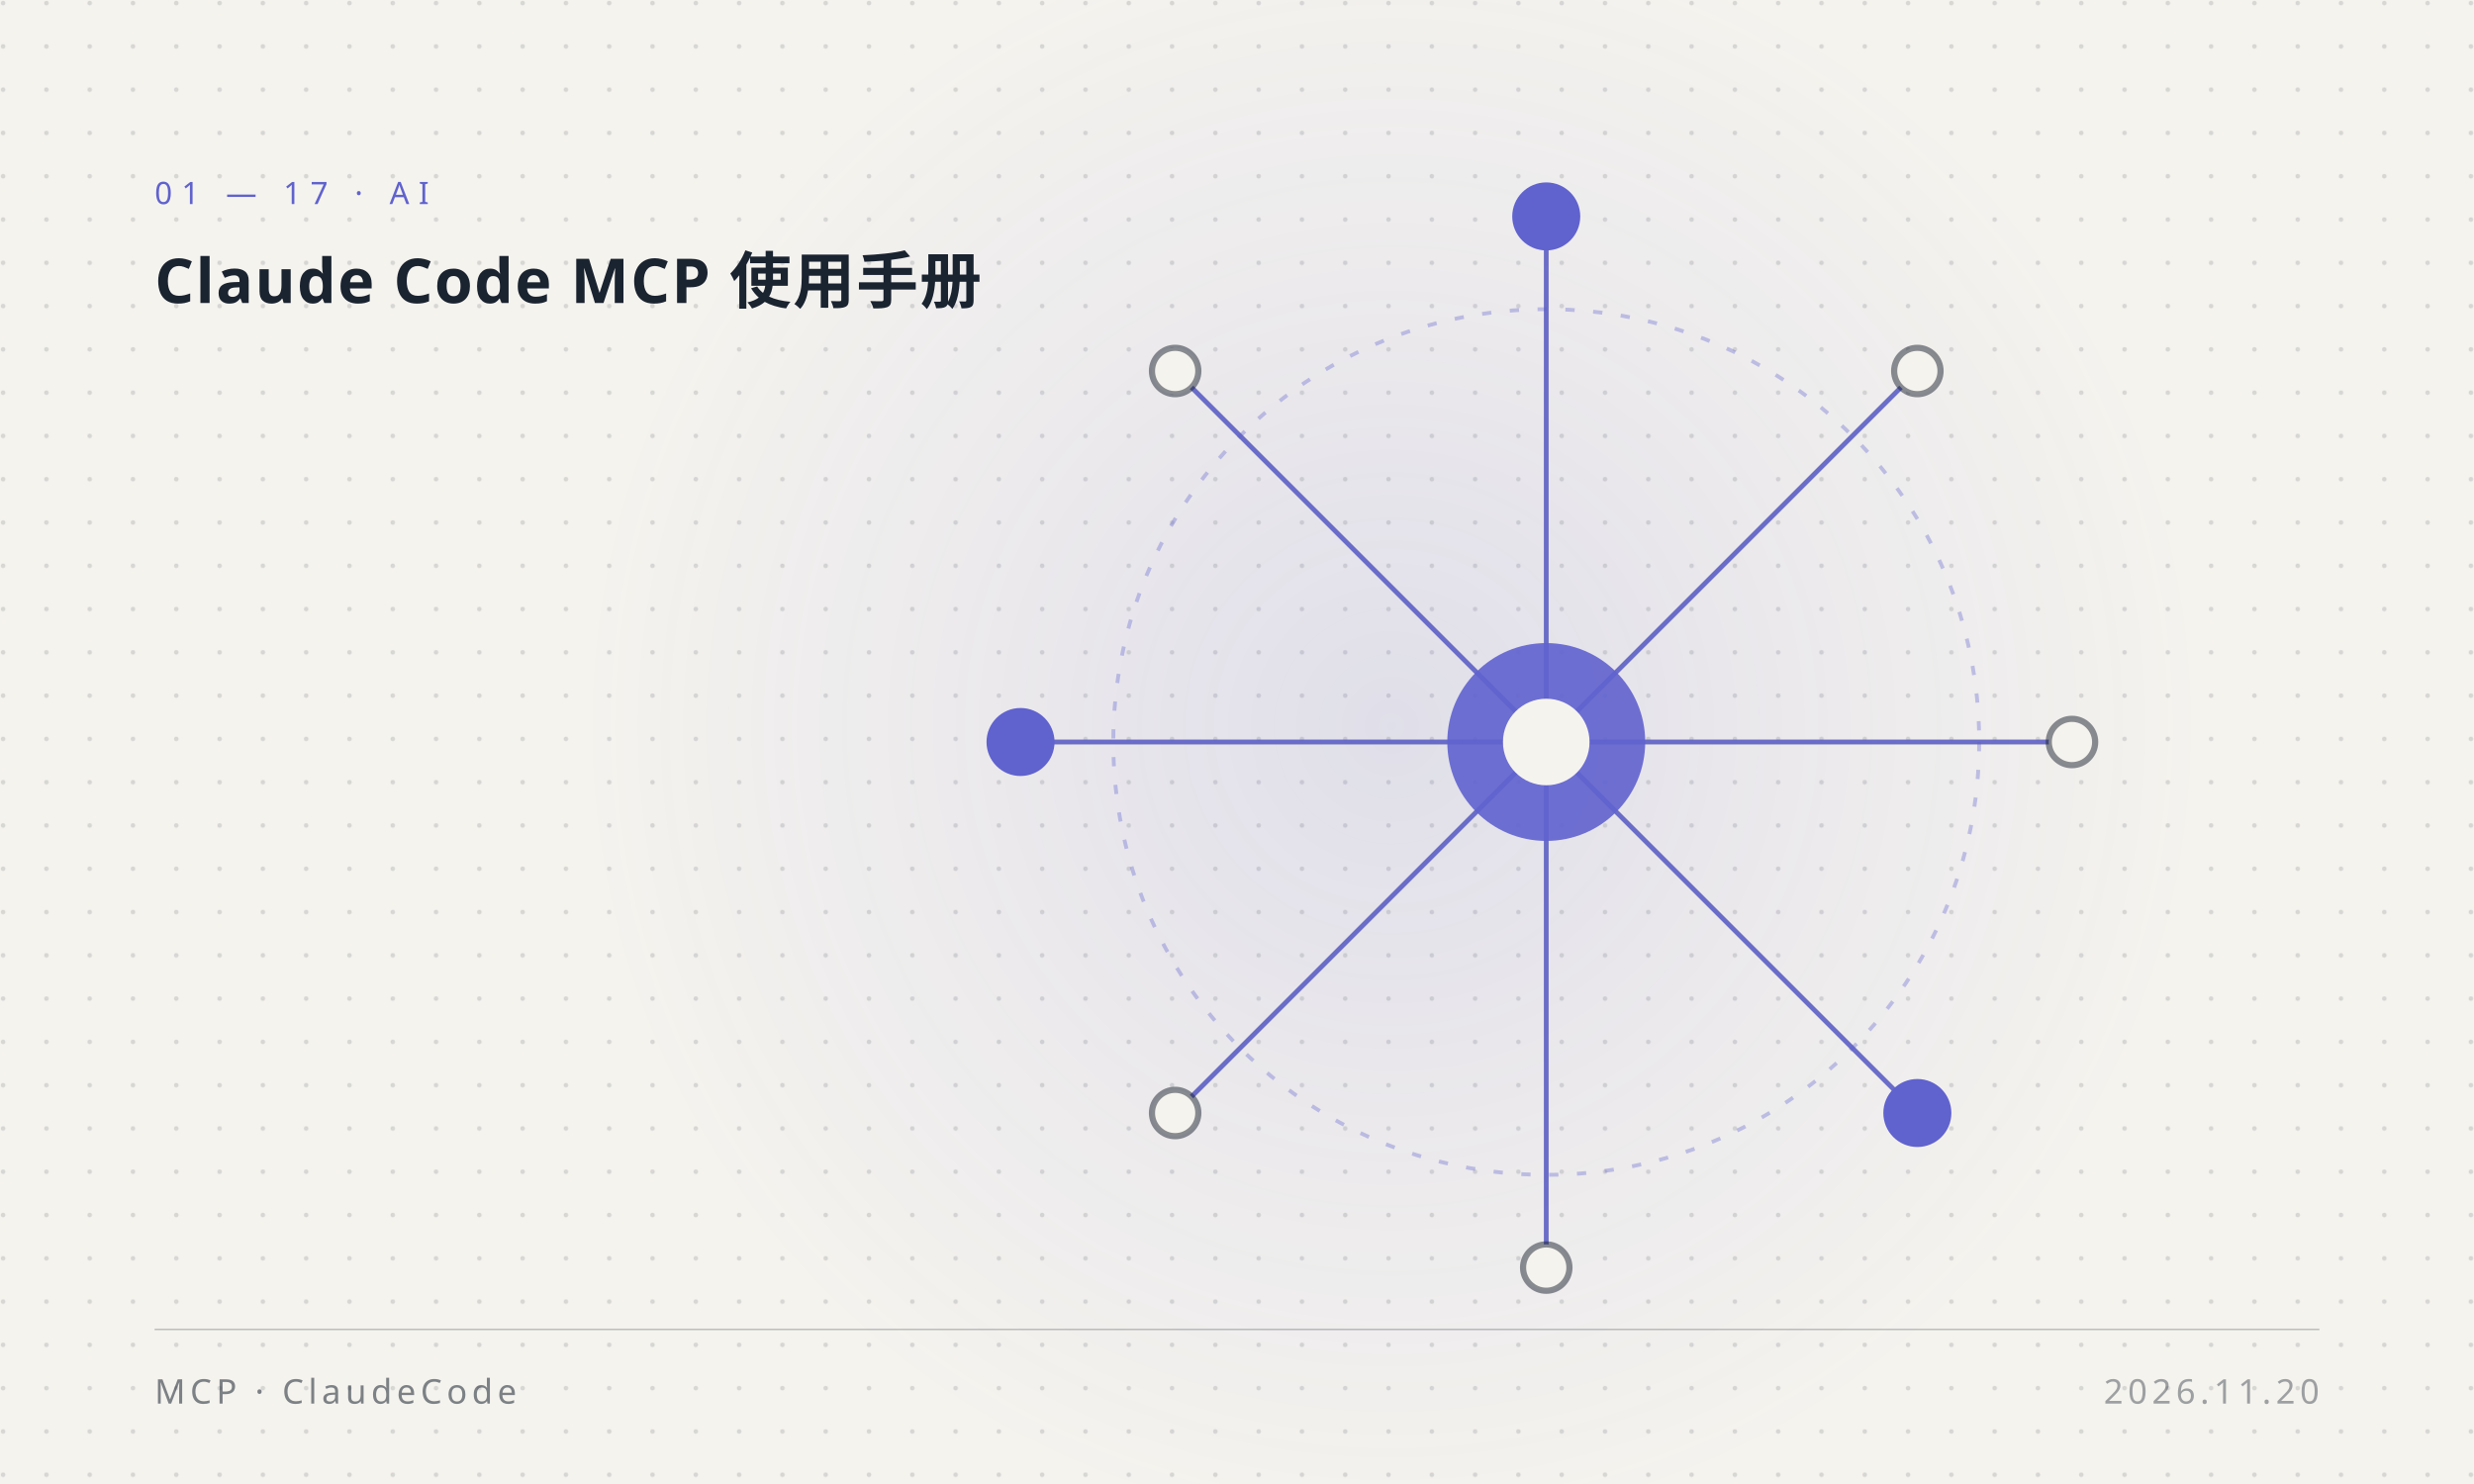
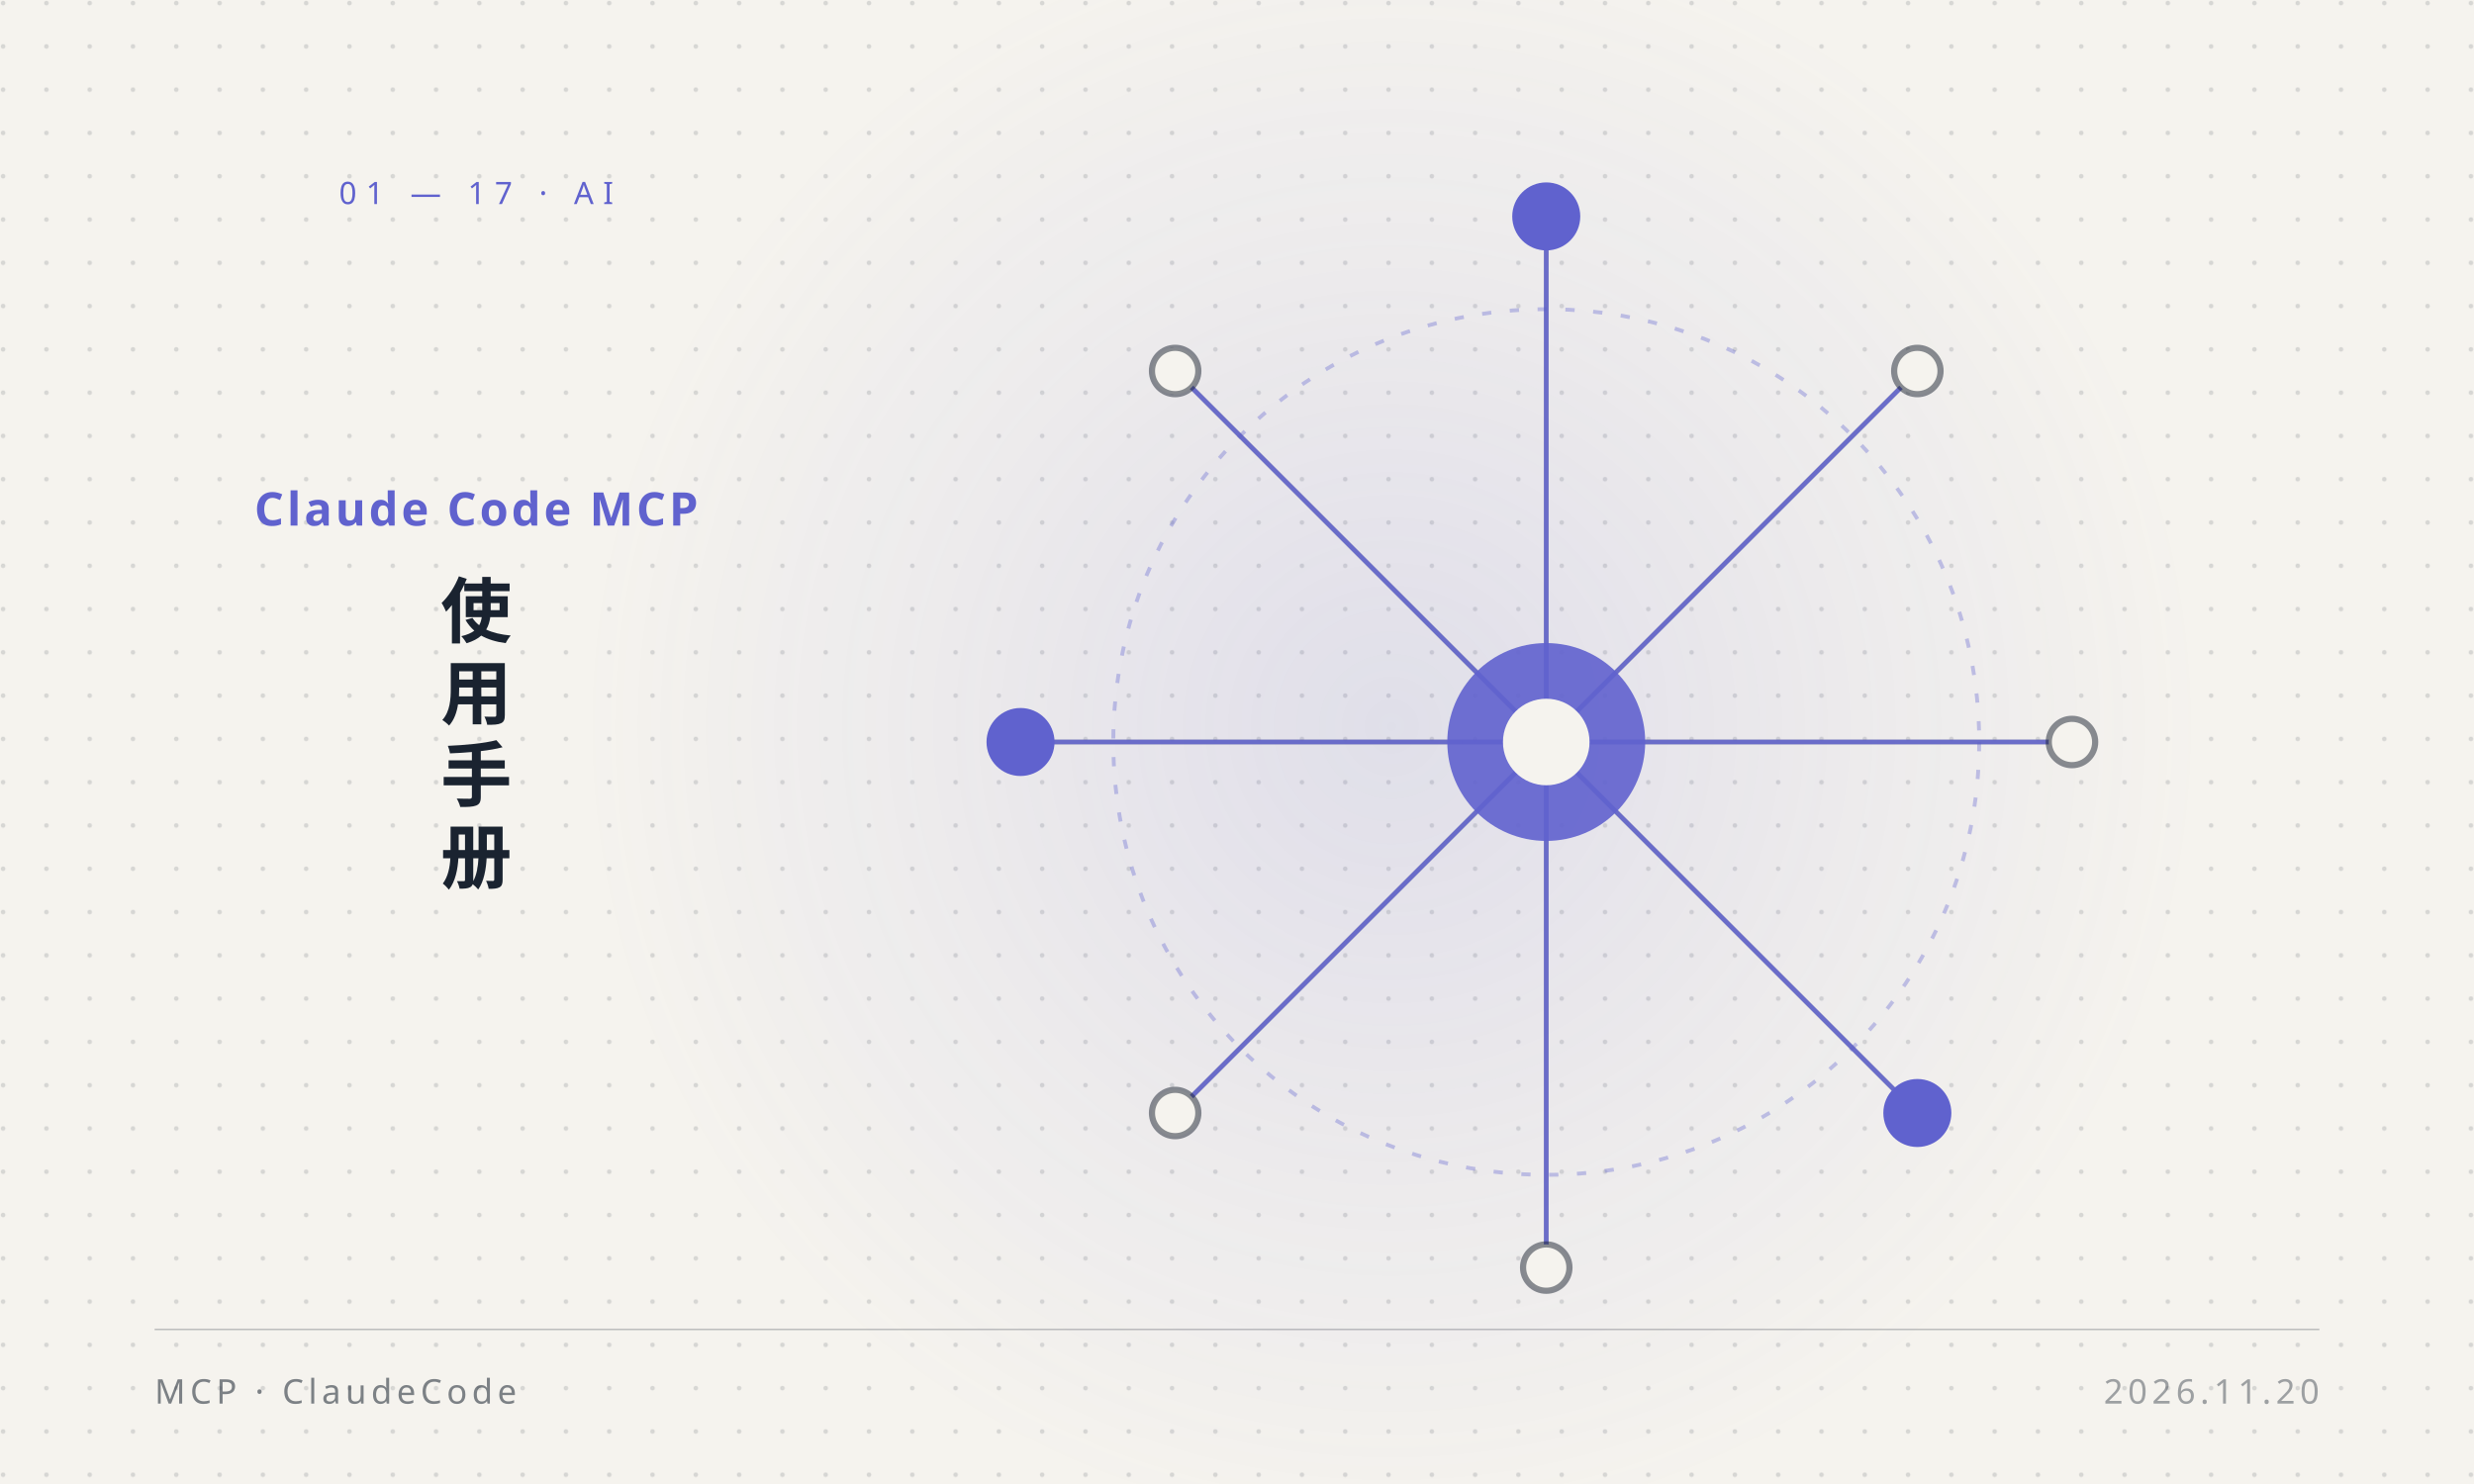
<svg xmlns="http://www.w3.org/2000/svg" width="1600" height="960" viewBox="0 0 1600 960" role="img" aria-label="Claude Code MCP 使用手册 封面">
  <style>
    @media (prefers-reduced-motion: no-preference) {
      .flow { stroke-dasharray: 24 150; animation: flow 2.6s linear infinite; }
      .breathe { animation: breathe 3.2s ease-in-out infinite; }
      .breathe.d2 { animation-delay: 0.8s; }
      .breathe.d3 { animation-delay: 1.6s; }
    }
    @keyframes flow { from { stroke-dashoffset: 88; } to { stroke-dashoffset: 0; } }
    @keyframes breathe { 0%, 100% { opacity: 0.45; } 50% { opacity: 1; } }
  </style>
  <defs>
    <pattern id="dots" width="28" height="28" patternUnits="userSpaceOnUse">
      <circle cx="2" cy="2" r="1.5" fill="#1a2330" opacity="0.14" />
    </pattern>
    <radialGradient id="glow" cx="0.5" cy="0.5" r="0.5">
      <stop offset="0" stop-color="#6062ce" stop-opacity="0.14" />
      <stop offset="1" stop-color="#6062ce" stop-opacity="0" />
    </radialGradient>
  </defs>
  <rect width="1600" height="960" fill="#f5f3ee" />
  <rect width="1600" height="960" fill="url(#dots)" />
  <circle cx="900" cy="470" r="520" fill="url(#glow)" class="breathe" />
  <g>
    <circle cx="1000" cy="480" r="280" fill="none" stroke="#6062ce" stroke-width="2.5" stroke-opacity="0.35" stroke-dasharray="6 12" />
    <line x1="1000" y1="480" x2="1000" y2="140" stroke="#1a2330" stroke-width="3" stroke-opacity="0.32" />
    <line class="flow" x1="1000" y1="480" x2="1000" y2="140" stroke="#6062ce" stroke-width="3" stroke-opacity="0.85" />
    <line x1="1000" y1="480" x2="1240" y2="240" stroke="#1a2330" stroke-width="3" stroke-opacity="0.32" />
    <line class="flow" x1="1000" y1="480" x2="1240" y2="240" stroke="#6062ce" stroke-width="3" stroke-opacity="0.85" />
    <line x1="1000" y1="480" x2="1340" y2="480" stroke="#1a2330" stroke-width="3" stroke-opacity="0.32" />
    <line class="flow" x1="1000" y1="480" x2="1340" y2="480" stroke="#6062ce" stroke-width="3" stroke-opacity="0.85" />
    <line x1="1000" y1="480" x2="1240" y2="720" stroke="#1a2330" stroke-width="3" stroke-opacity="0.32" />
    <line class="flow" x1="1000" y1="480" x2="1240" y2="720" stroke="#6062ce" stroke-width="3" stroke-opacity="0.85" />
    <line x1="1000" y1="480" x2="1000" y2="820" stroke="#1a2330" stroke-width="3" stroke-opacity="0.32" />
    <line class="flow" x1="1000" y1="480" x2="1000" y2="820" stroke="#6062ce" stroke-width="3" stroke-opacity="0.85" />
    <line x1="1000" y1="480" x2="760" y2="720" stroke="#1a2330" stroke-width="3" stroke-opacity="0.32" />
    <line class="flow" x1="1000" y1="480" x2="760" y2="720" stroke="#6062ce" stroke-width="3" stroke-opacity="0.85" />
    <line x1="1000" y1="480" x2="660" y2="480" stroke="#1a2330" stroke-width="3" stroke-opacity="0.32" />
    <line class="flow" x1="1000" y1="480" x2="660" y2="480" stroke="#6062ce" stroke-width="3" stroke-opacity="0.85" />
    <line x1="1000" y1="480" x2="760" y2="240" stroke="#1a2330" stroke-width="3" stroke-opacity="0.32" />
    <line class="flow" x1="1000" y1="480" x2="760" y2="240" stroke="#6062ce" stroke-width="3" stroke-opacity="0.85" />
    <circle cx="1000" cy="140" r="22" fill="#6062ce" stroke="none" stroke-width="4" stroke-opacity="0.5" />
    <circle cx="1240" cy="240" r="15" fill="#f5f3ee" stroke="#1a2330" stroke-width="4" stroke-opacity="0.5" />
    <circle cx="1340" cy="480" r="15" fill="#f5f3ee" stroke="#1a2330" stroke-width="4" stroke-opacity="0.5" />
    <circle cx="1240" cy="720" r="22" fill="#6062ce" stroke="none" stroke-width="4" stroke-opacity="0.5" />
    <circle cx="1000" cy="820" r="15" fill="#f5f3ee" stroke="#1a2330" stroke-width="4" stroke-opacity="0.5" />
    <circle cx="760" cy="720" r="15" fill="#f5f3ee" stroke="#1a2330" stroke-width="4" stroke-opacity="0.5" />
    <circle cx="660" cy="480" r="22" fill="#6062ce" stroke="none" stroke-width="4" stroke-opacity="0.5" />
    <circle cx="760" cy="240" r="15" fill="#f5f3ee" stroke="#1a2330" stroke-width="4" stroke-opacity="0.5" />
    <circle cx="1000" cy="480" r="64" fill="#6062ce" opacity="0.9" />
    <circle cx="1000" cy="480" r="28" fill="#f5f3ee" />
  </g>
-   <text x="100" y="132" font-family="'Segoe UI','Helvetica Neue',sans-serif" font-size="20" letter-spacing="6" fill="#6062ce">01 — 17 · AI</text>
-   <text x="100" y="196" font-family="'PingFang SC','Microsoft YaHei','Noto Sans SC',sans-serif" font-size="40" font-weight="600" letter-spacing="1" fill="#1a2330">Claude Code MCP 使用手册</text>
+   <text x="308" y="132" text-anchor="middle" font-family="'Segoe UI','Helvetica Neue',sans-serif" font-size="20" letter-spacing="6" fill="#6062ce">01 — 17 · AI</text>
+   <text x="308" y="340" text-anchor="middle" font-family="'Segoe UI','Helvetica Neue',sans-serif" font-size="30" font-weight="600" letter-spacing="2" fill="#6062ce">Claude Code MCP</text>
+   <text x="308" y="412" text-anchor="middle" font-family="'PingFang SC','Microsoft YaHei','Noto Sans SC',sans-serif" font-size="46" font-weight="600" fill="#1a2330">使</text>
+   <text x="308" y="465" text-anchor="middle" font-family="'PingFang SC','Microsoft YaHei','Noto Sans SC',sans-serif" font-size="46" font-weight="600" fill="#1a2330">用</text>
+   <text x="308" y="518" text-anchor="middle" font-family="'PingFang SC','Microsoft YaHei','Noto Sans SC',sans-serif" font-size="46" font-weight="600" fill="#1a2330">手</text>
+   <text x="308" y="571" text-anchor="middle" font-family="'PingFang SC','Microsoft YaHei','Noto Sans SC',sans-serif" font-size="46" font-weight="600" fill="#1a2330">册</text>
  <line x1="100" y1="860" x2="1500" y2="860" stroke="#1a2330" stroke-width="1" stroke-opacity="0.25" />
  <text x="100" y="908" font-family="'PingFang SC','Microsoft YaHei','Noto Sans SC',sans-serif" font-size="22" letter-spacing="3" fill="#1a2330" fill-opacity="0.55">MCP · ClaudeCode</text>
  <text x="1500" y="908" text-anchor="end" font-family="'Segoe UI','Helvetica Neue',sans-serif" font-size="22" letter-spacing="3" fill="#1a2330" fill-opacity="0.4">2026.11.20</text>
</svg>
